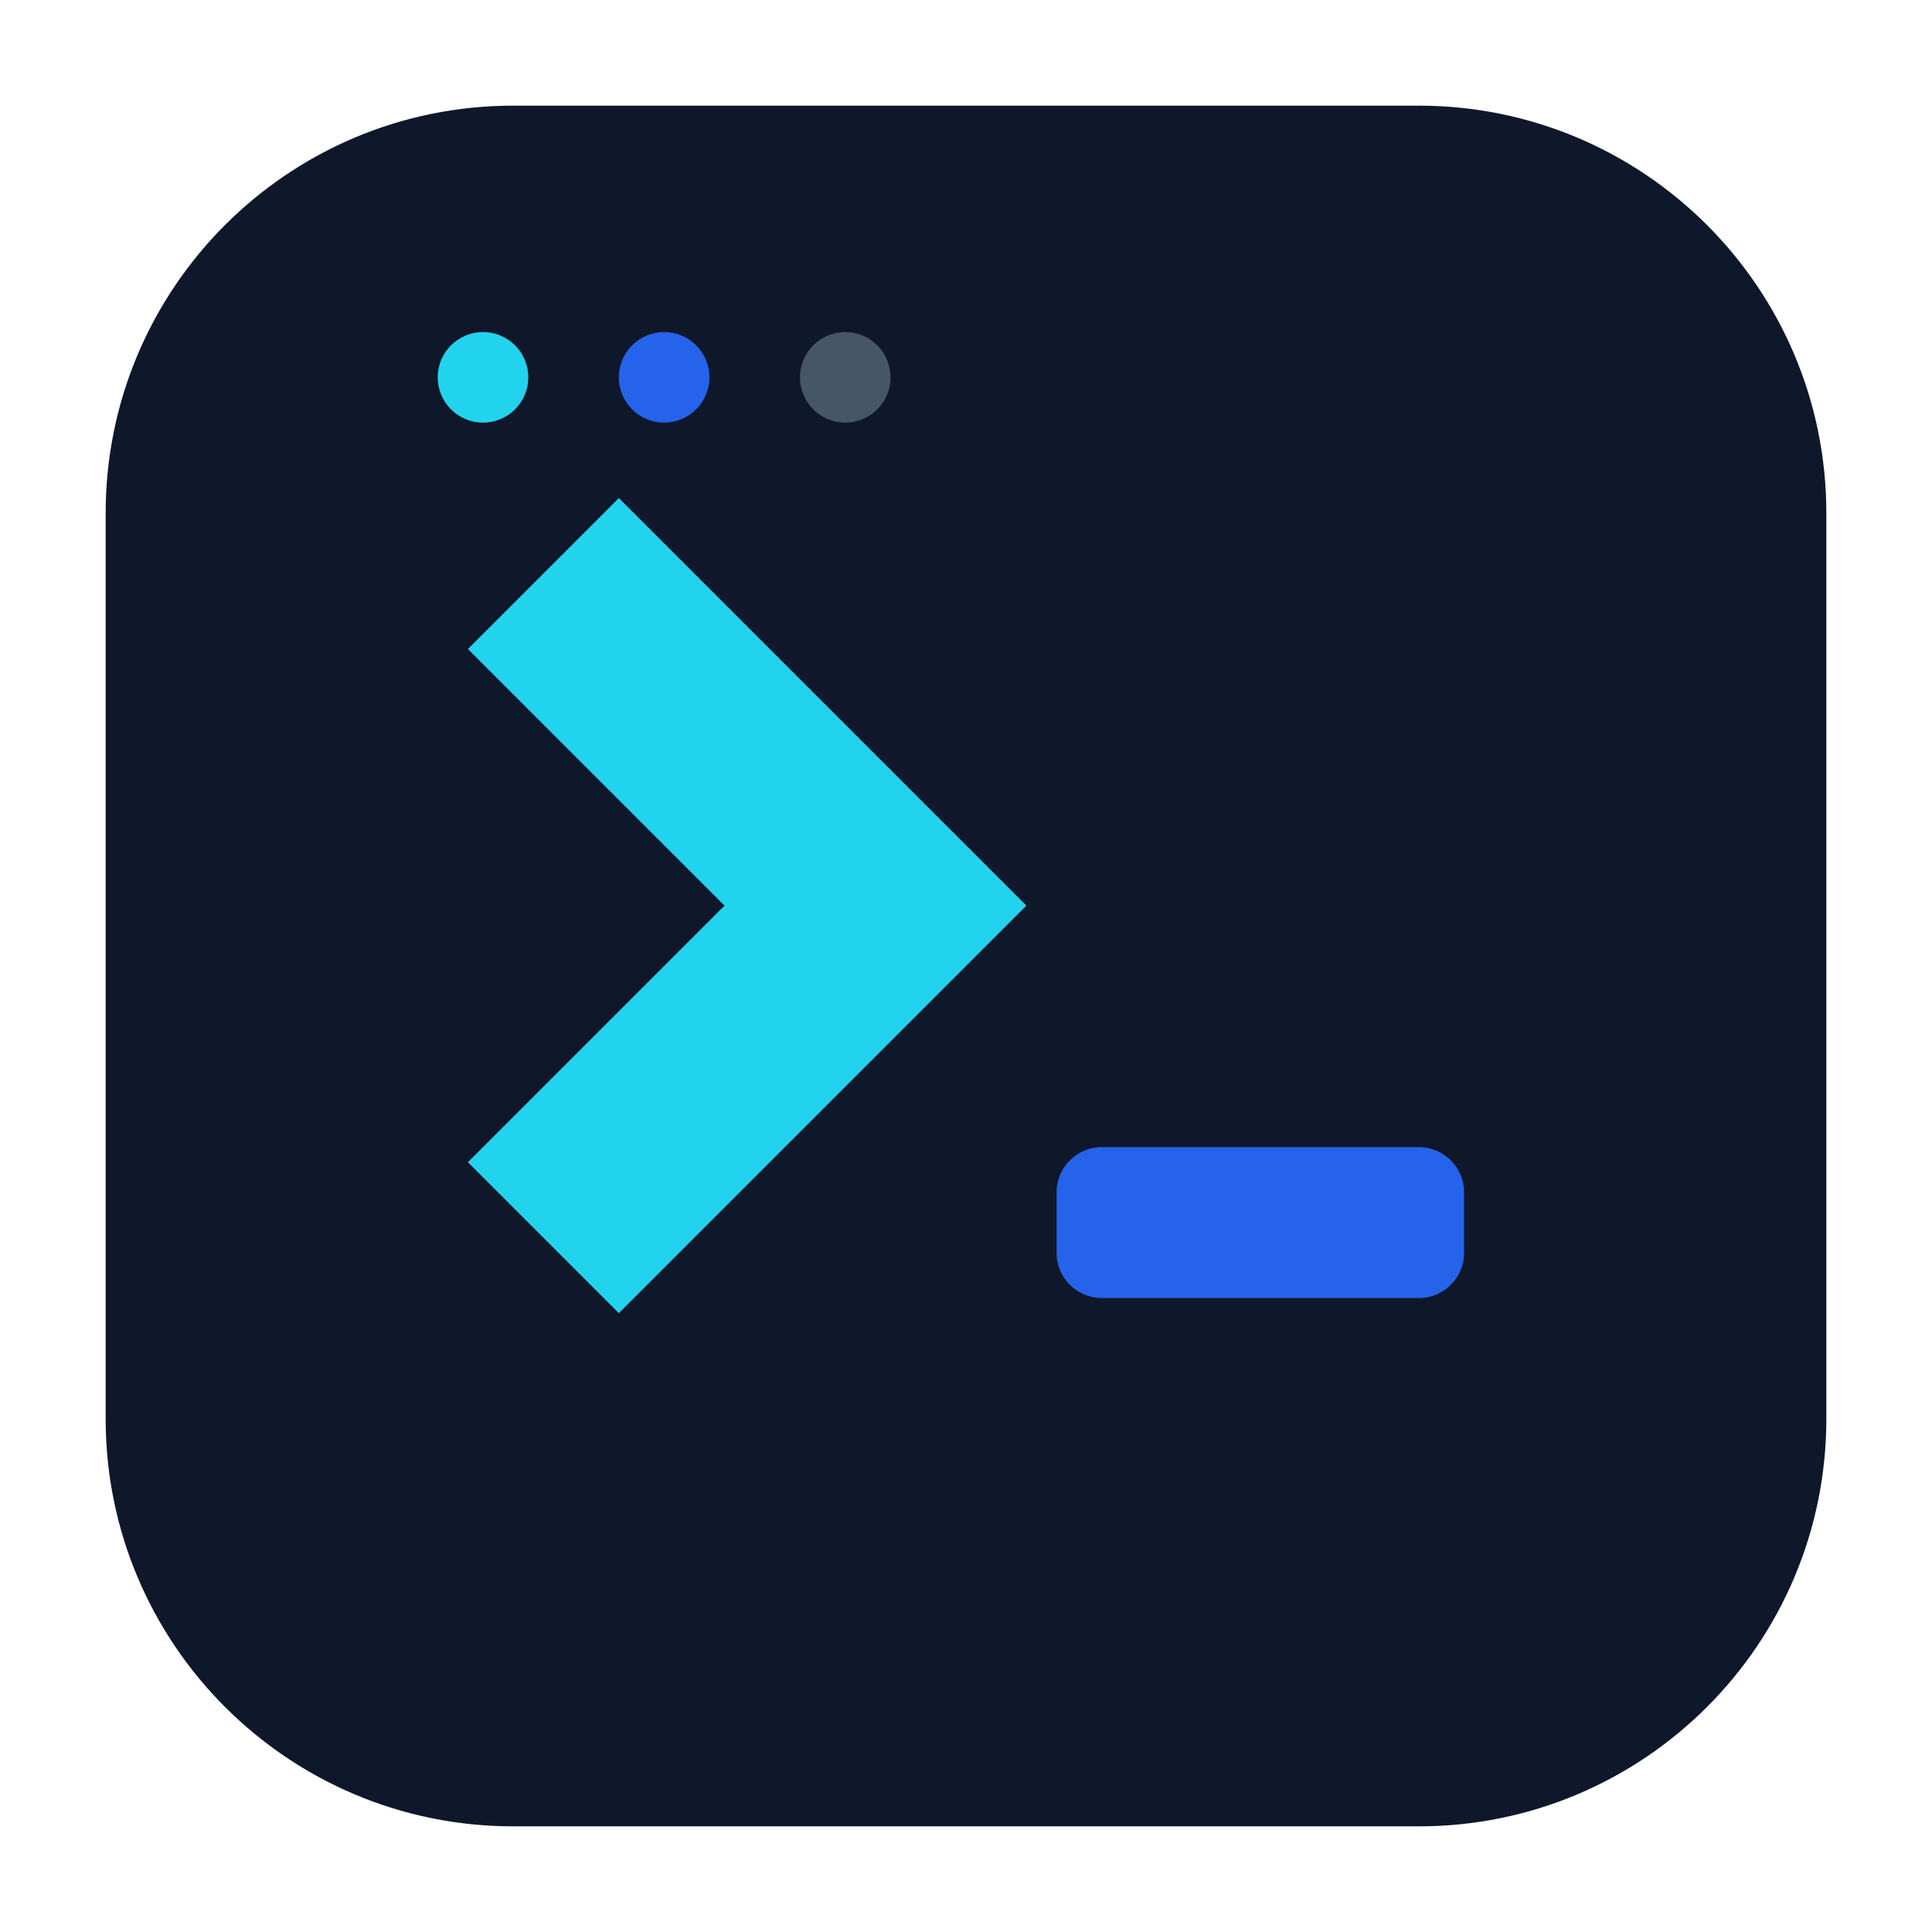
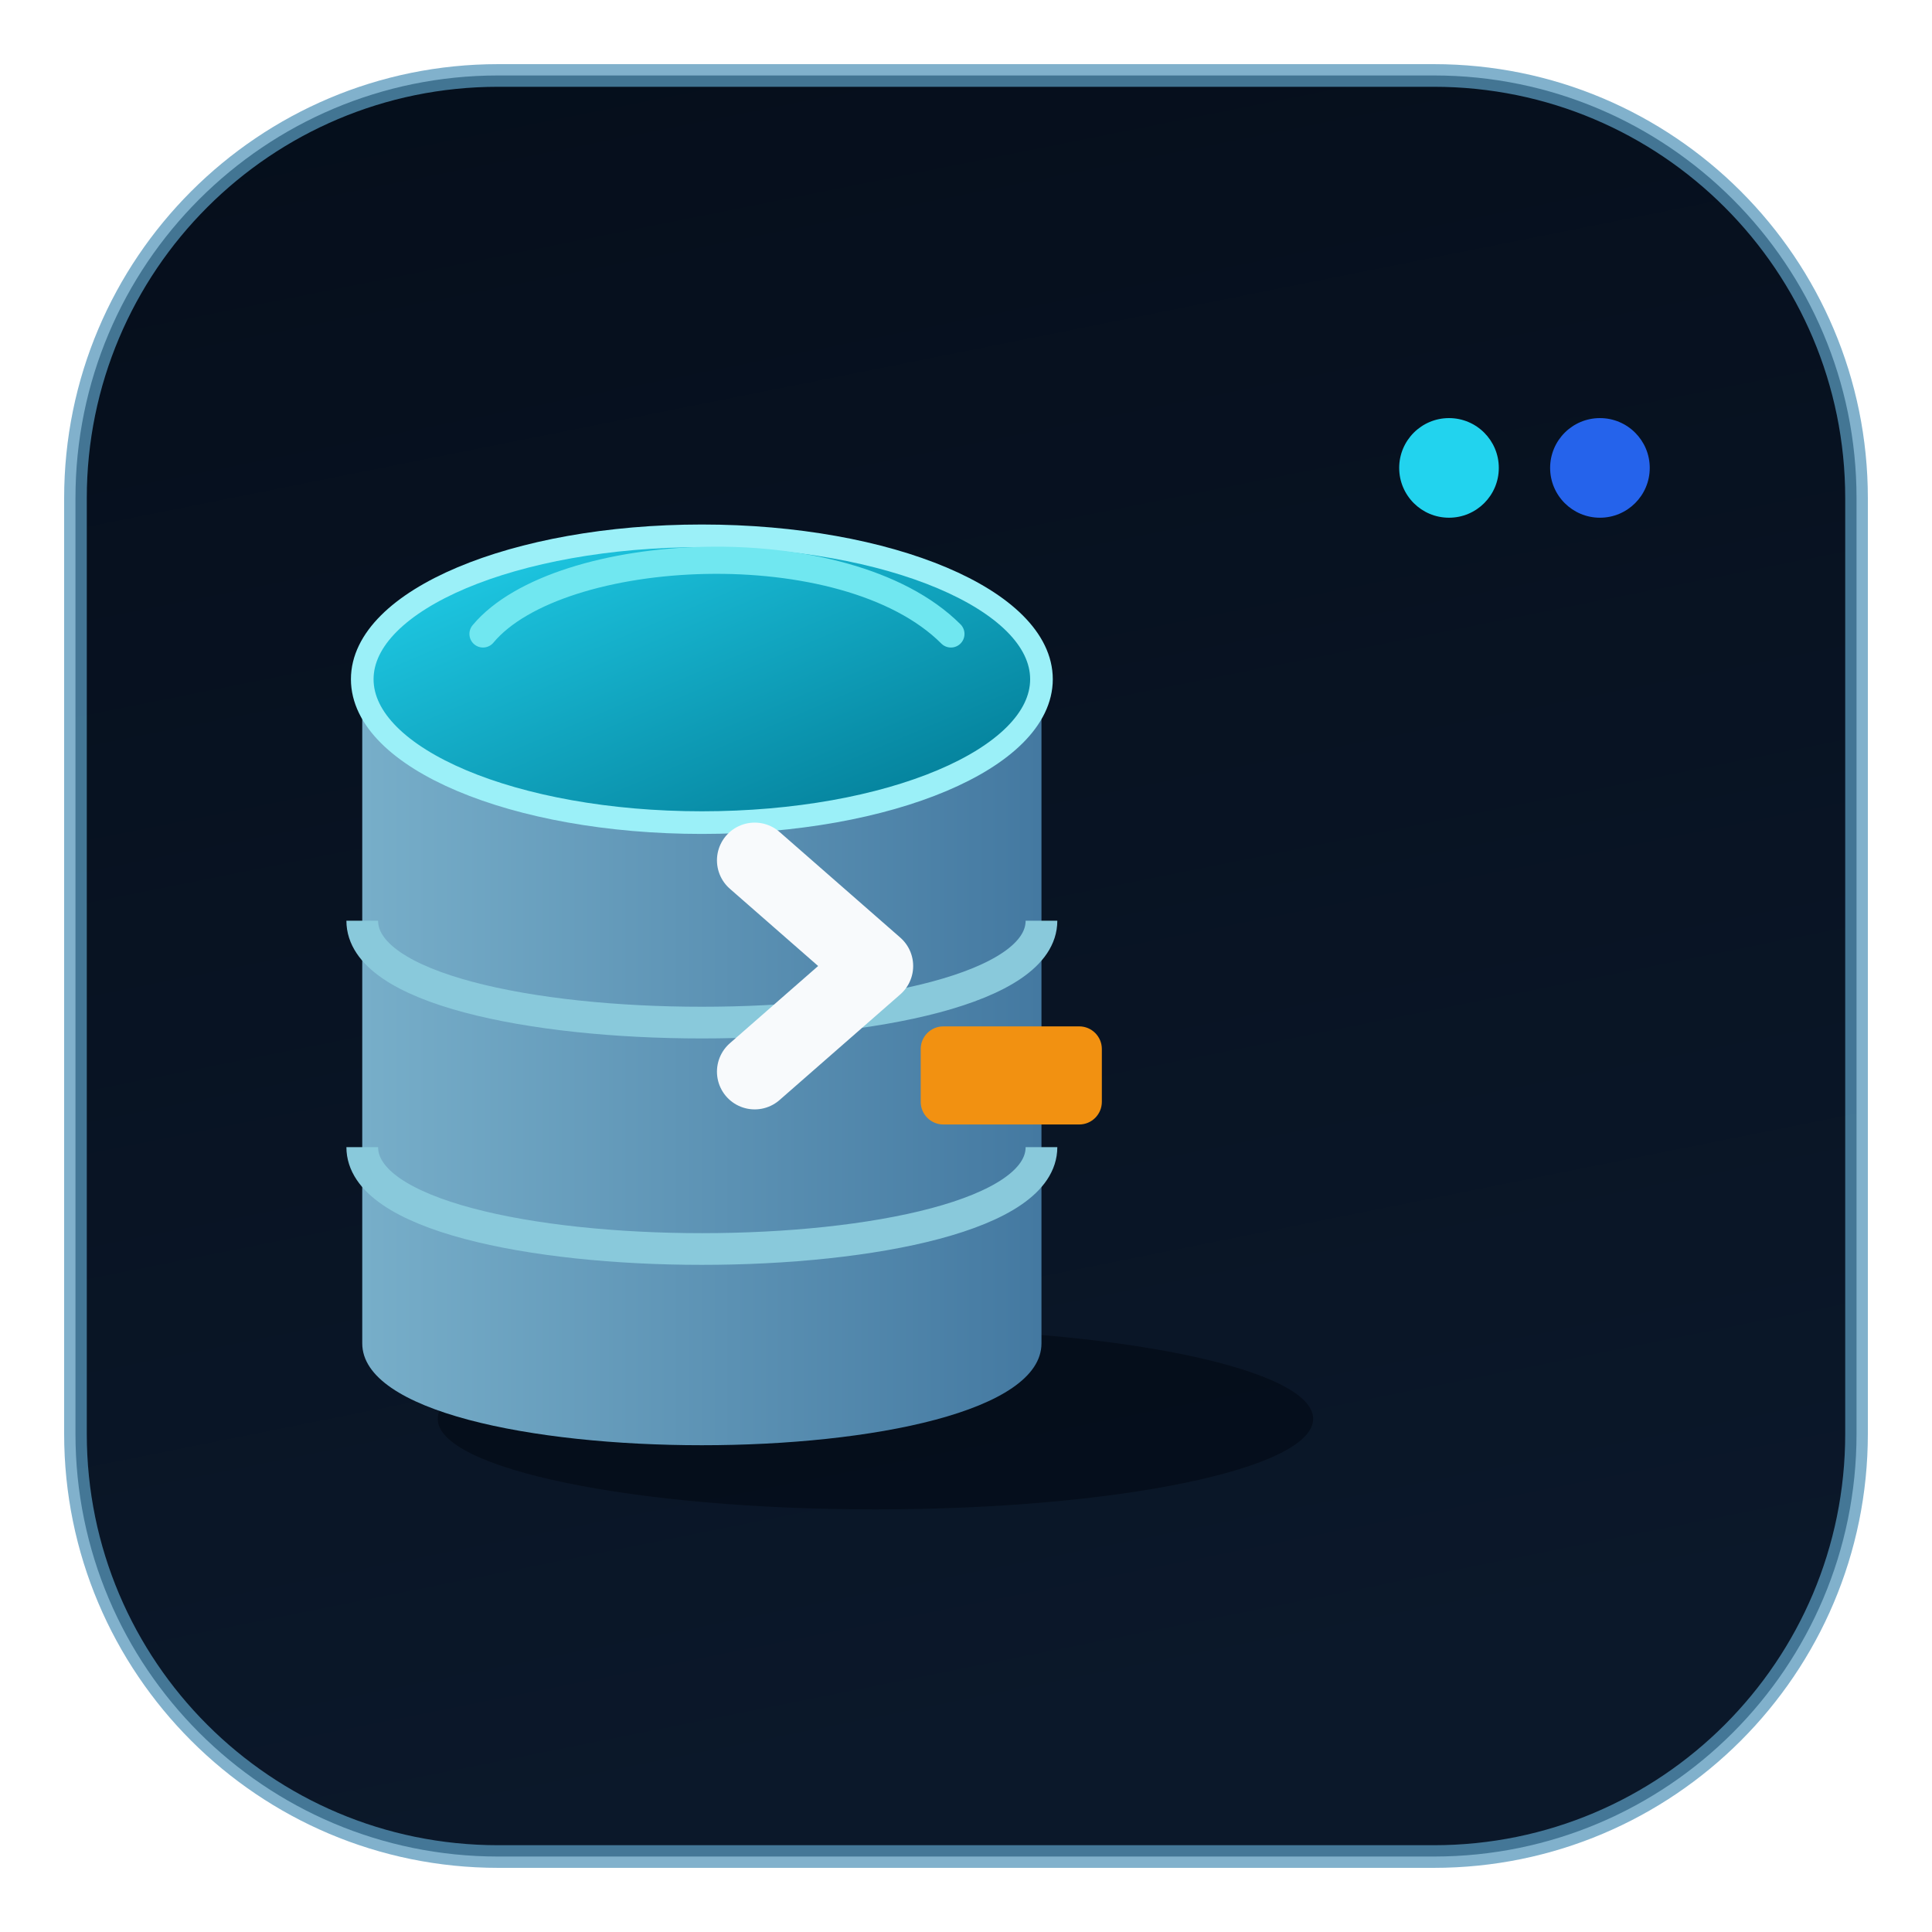
- <svg xmlns="http://www.w3.org/2000/svg" viewBox="0 0 128 128" role="img" aria-label="MySQL IDLE terminal logo">
-   <rect x="7" y="7" width="114" height="114" rx="27" fill="#0F172A" />
-   <circle cx="32" cy="25" r="3" fill="#22D3EE" />
-   <circle cx="44" cy="25" r="3" fill="#2563EB" />
-   <circle cx="56" cy="25" r="3" fill="#475569" />
-   <path d="M31 43 41 33 68 60 41 87 31 77 48 60Z" fill="#22D3EE" />
-   <rect x="70" y="76" width="27" height="10" rx="3" fill="#2563EB" />
+ <svg xmlns="http://www.w3.org/2000/svg" viewBox="0 0 128 128" role="img" aria-label="MySQL IDLE database terminal app icon">
+   <defs>
+     <linearGradient id="tile" x1="0" y1="0" x2="0.2" y2="1">
+       <stop offset="0" stop-color="#050E1B" />
+       <stop offset="1" stop-color="#0B182A" />
+     </linearGradient>
+     <linearGradient id="database" x1="0" y1="0" x2="1" y2="0">
+       <stop offset="0" stop-color="#77AEC9" />
+       <stop offset="1" stop-color="#4479A1" />
+     </linearGradient>
+     <linearGradient id="top" x1="0" y1="0" x2="1" y2="1">
+       <stop offset="0" stop-color="#22D3EE" />
+       <stop offset="1" stop-color="#00758F" />
+     </linearGradient>
+   </defs>
+   <rect x="5" y="5" width="118" height="118" rx="28" fill="url(#tile)" stroke="#5797BB" stroke-opacity=".75" stroke-width="1.5" />
+   <path d="M18 35 A47 47 0 0 1 107 28" fill="none" stroke="#6FB CDB" stroke-opacity="0" />
+   <path d="M18 36 A48 48 0 0 1 111 38" fill="none" stroke="#6FB CDB" stroke-opacity="0" />
+   <g>
+     <ellipse cx="58" cy="94" rx="29" ry="6" fill="#020811" opacity=".56" />
+     <path d="M24 45 C24 37 69 37 69 45 L69 89 C69 98 24 98 24 89 Z" fill="url(#database)" />
+     <path d="M24 61 C24 70 69 70 69 61" fill="none" stroke="#89C9DB" stroke-width="2.1" />
+     <path d="M24 76 C24 85 69 85 69 76" fill="none" stroke="#89C9DB" stroke-width="2.1" />
+     <ellipse cx="46.5" cy="45" rx="22.5" ry="9.5" fill="url(#top)" stroke="#9BF0F8" stroke-width="1.5" />
+     <path d="M32 42 C37 36 56 35 63 42" fill="none" stroke="#70E7F0" stroke-width="1.8" stroke-linecap="round" />
+   </g>
+   <path d="M50 57 L58 64 L50 71" fill="none" stroke="#F8FAFC" stroke-width="5" stroke-linecap="round" stroke-linejoin="round" />
+   <rect x="61" y="68" width="12" height="6.5" rx="1.5" fill="#F29111" />
+   <circle cx="96" cy="31" r="3.3" fill="#22D3EE" />
+   <circle cx="106" cy="31" r="3.3" fill="#2563EB" />
</svg>
